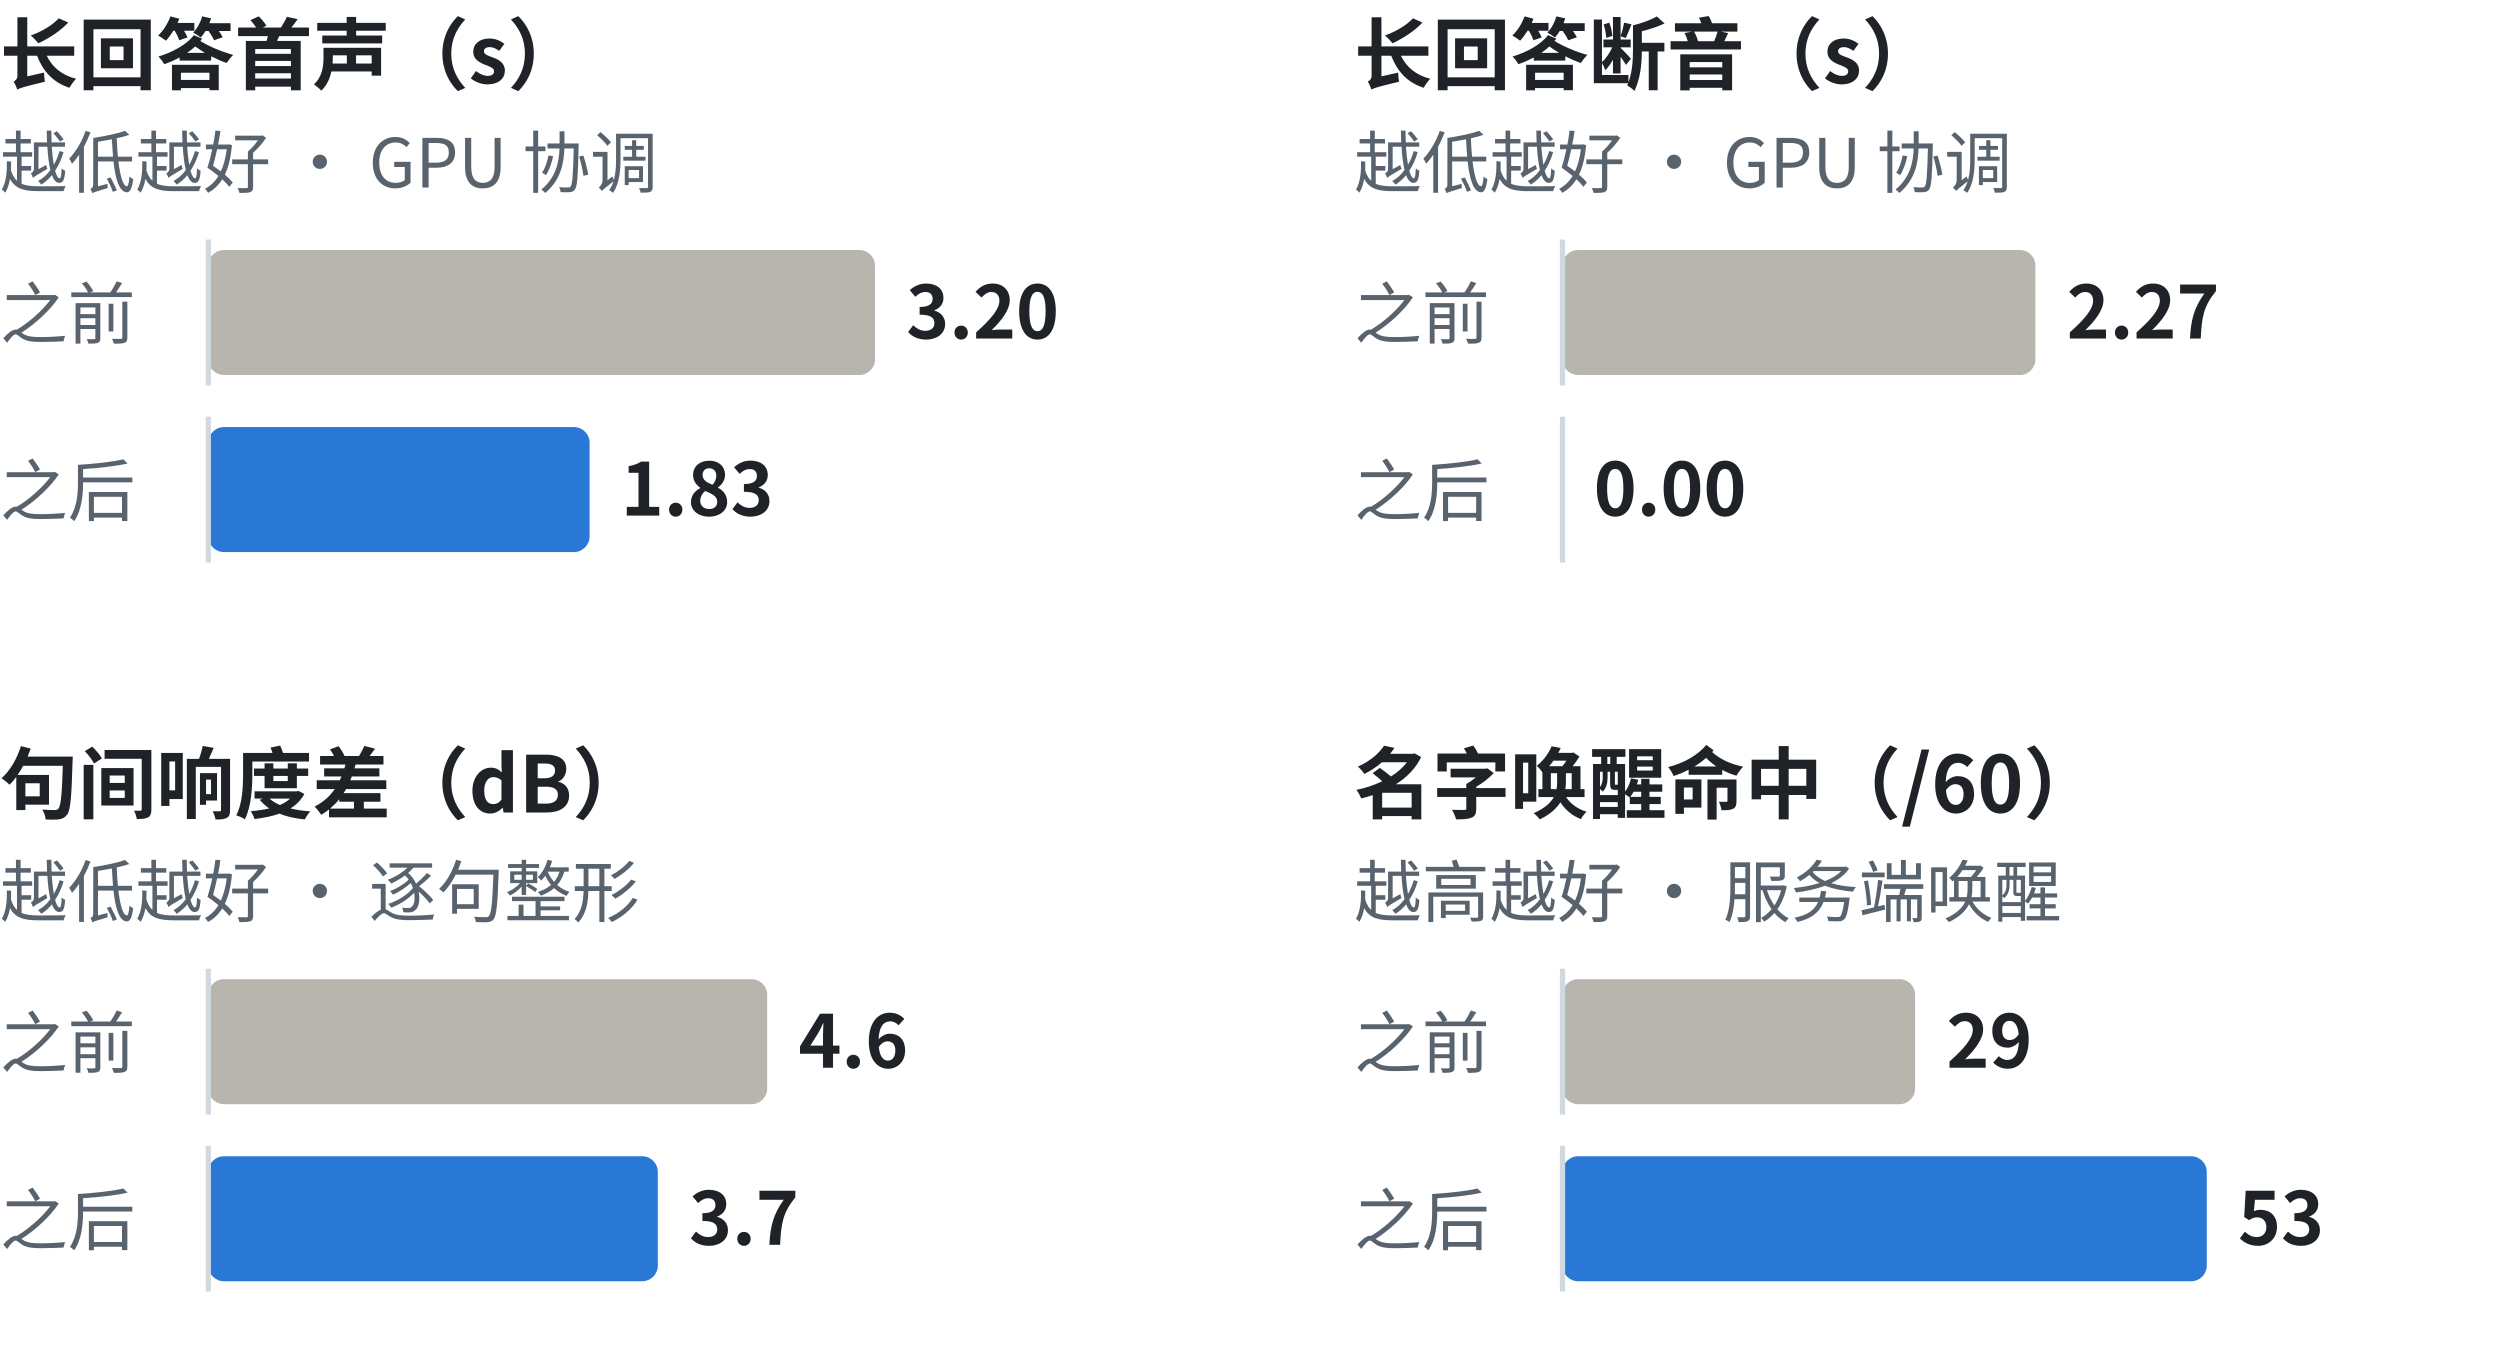
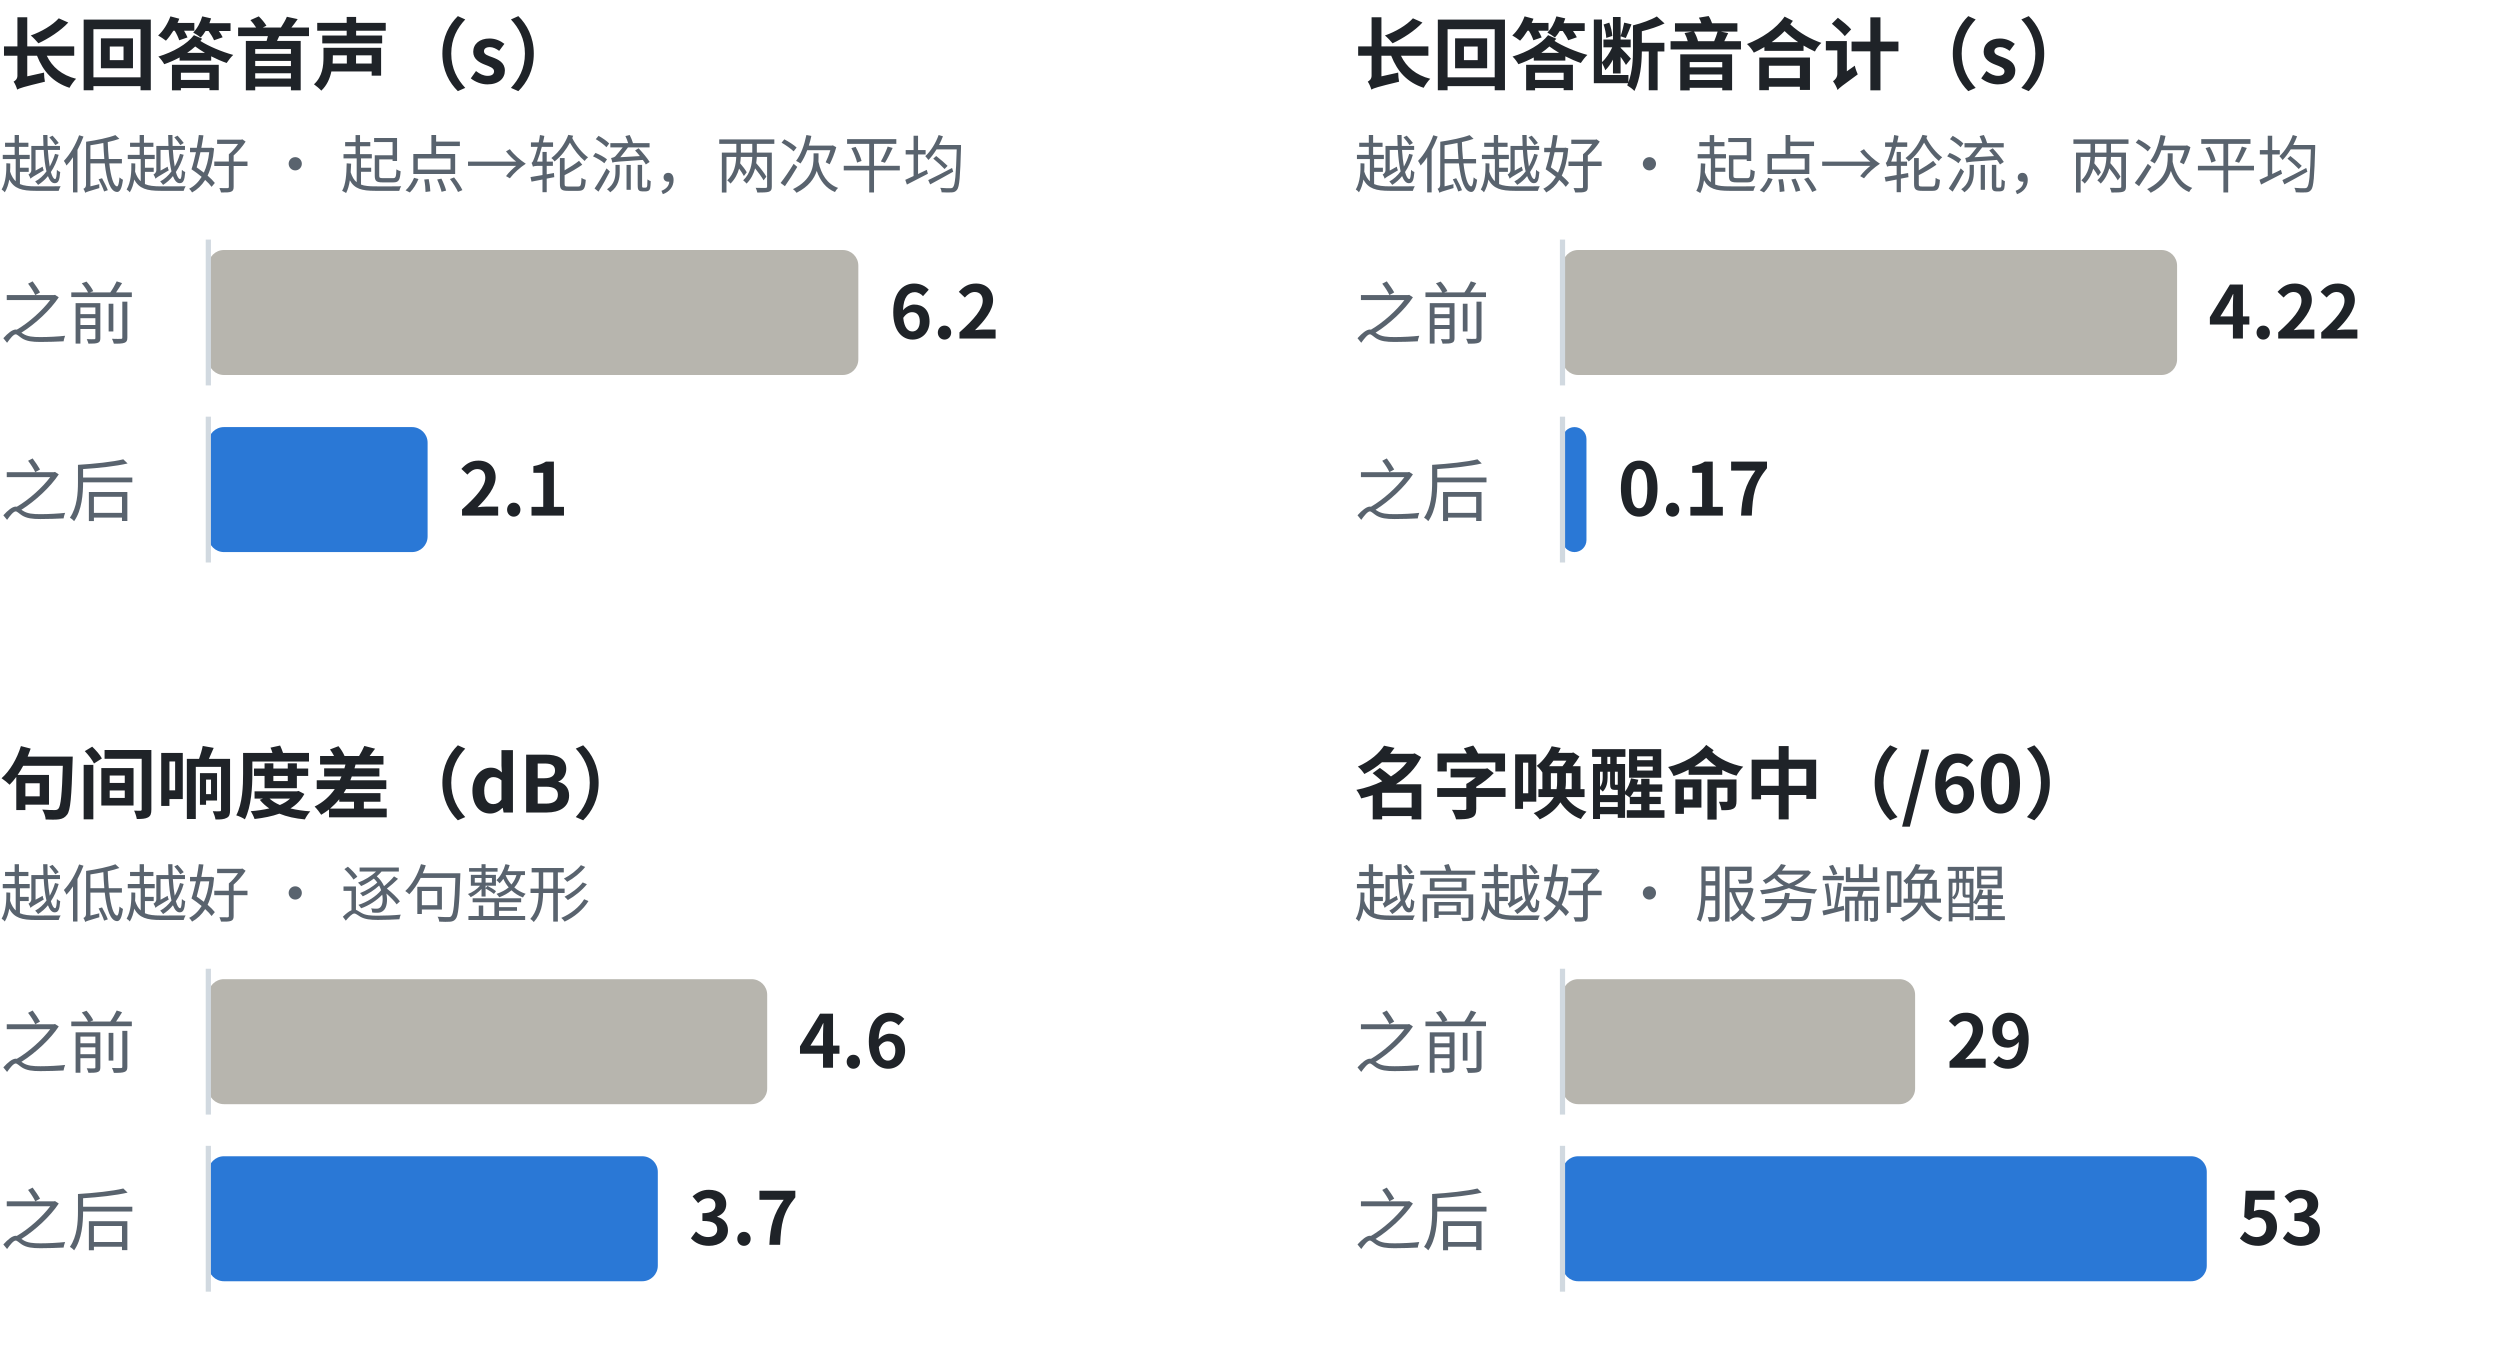
<svg xmlns="http://www.w3.org/2000/svg" viewBox="0 0 480 262" width="480" height="262" font-family="-apple-system,'Segoe UI','PingFang SC','Hiragino Sans GB','Microsoft YaHei','Noto Sans CJK SC',sans-serif">
  <defs>
    <pattern id="hatch" width="6" height="6" patternUnits="userSpaceOnUse" patternTransform="rotate(45)">
      <rect width="6" height="6" fill="#e34948" fill-opacity="0.18" />
      <line x1="0" y1="0" x2="0" y2="6" stroke="#e34948" stroke-width="2" />
    </pattern>
  </defs>
  <text x="0.0" y="16.0" font-size="15" fill="#1f2328" text-anchor="start" font-weight="600">长回答首声（s）</text>
-   <text x="0.0" y="36.0" font-size="13" fill="#59636e" text-anchor="start" font-weight="400">越低越好 · GPU 协调</text>
+   <text x="0.0" y="36.0" font-size="12" fill="#59636e" text-anchor="start" font-weight="400">越低越好 · 起点→轮流，两次平均</text>
  <text x="0.0" y="65.0" font-size="13" fill="#59636e" text-anchor="start" font-weight="400">之前</text>
-   <rect x="40.0" y="48.0" width="128.0" height="24" rx="3.0" fill="#b7b5ae" />
+   <rect x="40.0" y="48.0" width="124.8" height="24" rx="3.0" fill="#b7b5ae" />
  <line x1="40" y1="46" x2="40" y2="74" stroke="#d1d9e0" />
-   <text x="174.0" y="65.0" font-size="14" fill="#1f2328" text-anchor="start" font-weight="600">3.20</text>
+   <text x="170.8" y="65.0" font-size="14" fill="#1f2328" text-anchor="start" font-weight="600">6.2</text>
  <text x="0.0" y="99.0" font-size="13" fill="#59636e" text-anchor="start" font-weight="400">之后</text>
-   <rect x="40.0" y="82.0" width="73.2" height="24" rx="3.0" fill="#2a78d6" />
+   <rect x="40.0" y="82.0" width="42.1" height="24" rx="3.0" fill="#2a78d6" />
  <line x1="40" y1="80" x2="40" y2="108" stroke="#d1d9e0" />
-   <text x="119.2" y="99.0" font-size="14" fill="#1f2328" text-anchor="start" font-weight="600">1.83</text>
-   <text x="260.0" y="16.0" font-size="15" fill="#1f2328" text-anchor="start" font-weight="600">长回答断音（s）</text>
-   <text x="260.0" y="36.0" font-size="13" fill="#59636e" text-anchor="start" font-weight="400">越低越好 · GPU 协调</text>
+   <text x="88.1" y="99.0" font-size="14" fill="#1f2328" text-anchor="start" font-weight="600">2.1</text>
+   <text x="260.0" y="16.0" font-size="15" fill="#1f2328" text-anchor="start" font-weight="600">长回答断音合计（s）</text>
+   <text x="260.0" y="36.0" font-size="12" fill="#59636e" text-anchor="start" font-weight="400">越低越好 · 起点→轮流，两次平均</text>
  <text x="260.0" y="65.0" font-size="13" fill="#59636e" text-anchor="start" font-weight="400">之前</text>
-   <rect x="300.0" y="48.0" width="90.8" height="24" rx="3.0" fill="#b7b5ae" />
+   <rect x="300.0" y="48.0" width="118.0" height="24" rx="3.0" fill="#b7b5ae" />
  <line x1="300" y1="46" x2="300" y2="74" stroke="#d1d9e0" />
-   <text x="396.8" y="65.0" font-size="14" fill="#1f2328" text-anchor="start" font-weight="600">2.27</text>
+   <text x="424.0" y="65.0" font-size="14" fill="#1f2328" text-anchor="start" font-weight="600">4.22</text>
  <text x="260.0" y="99.0" font-size="13" fill="#59636e" text-anchor="start" font-weight="400">之后</text>
+   <rect x="300.0" y="82.0" width="4.6" height="24" rx="2.3" fill="#2a78d6" />
  <line x1="300" y1="80" x2="300" y2="108" stroke="#d1d9e0" />
-   <text x="306.0" y="99.0" font-size="14" fill="#1f2328" text-anchor="start" font-weight="600">0.00</text>
+   <text x="310.6" y="99.0" font-size="14" fill="#1f2328" text-anchor="start" font-weight="600">0.17</text>
  <text x="0.0" y="156.0" font-size="15" fill="#1f2328" text-anchor="start" font-weight="600">句间响度差（dB）</text>
-   <text x="0.0" y="176.0" font-size="13" fill="#59636e" text-anchor="start" font-weight="400">越低越好 · 逐句整形</text>
+   <text x="0.0" y="176.0" font-size="12" fill="#59636e" text-anchor="start" font-weight="400">越低越好 · 逐句整形</text>
  <text x="0.0" y="205.0" font-size="13" fill="#59636e" text-anchor="start" font-weight="400">之前</text>
  <rect x="40.0" y="188.0" width="107.3" height="24" rx="3.0" fill="#b7b5ae" />
  <line x1="40" y1="186" x2="40" y2="214" stroke="#d1d9e0" />
  <text x="153.3" y="205.0" font-size="14" fill="#1f2328" text-anchor="start" font-weight="600">4.6</text>
  <text x="0.0" y="239.0" font-size="13" fill="#59636e" text-anchor="start" font-weight="400">之后</text>
  <rect x="40.0" y="222.0" width="86.3" height="24" rx="3.0" fill="#2a78d6" />
  <line x1="40" y1="220" x2="40" y2="248" stroke="#d1d9e0" />
  <text x="132.3" y="239.0" font-size="14" fill="#1f2328" text-anchor="start" font-weight="600">3.7</text>
  <text x="260.0" y="156.0" font-size="15" fill="#1f2328" text-anchor="start" font-weight="600">名字唤醒命中（/60）</text>
-   <text x="260.0" y="176.0" font-size="13" fill="#59636e" text-anchor="start" font-weight="400">越高越好 · 服务端唤醒</text>
+   <text x="260.0" y="176.0" font-size="12" fill="#59636e" text-anchor="start" font-weight="400">越高越好 · 服务端唤醒</text>
  <text x="260.0" y="205.0" font-size="13" fill="#59636e" text-anchor="start" font-weight="400">之前</text>
  <rect x="300.0" y="188.0" width="67.7" height="24" rx="3.0" fill="#b7b5ae" />
  <line x1="300" y1="186" x2="300" y2="214" stroke="#d1d9e0" />
  <text x="373.7" y="205.0" font-size="14" fill="#1f2328" text-anchor="start" font-weight="600">29</text>
  <text x="260.0" y="239.0" font-size="13" fill="#59636e" text-anchor="start" font-weight="400">之后</text>
  <rect x="300.0" y="222.0" width="123.7" height="24" rx="3.0" fill="#2a78d6" />
  <line x1="300" y1="220" x2="300" y2="248" stroke="#d1d9e0" />
  <text x="429.7" y="239.0" font-size="14" fill="#1f2328" text-anchor="start" font-weight="600">53</text>
</svg>
